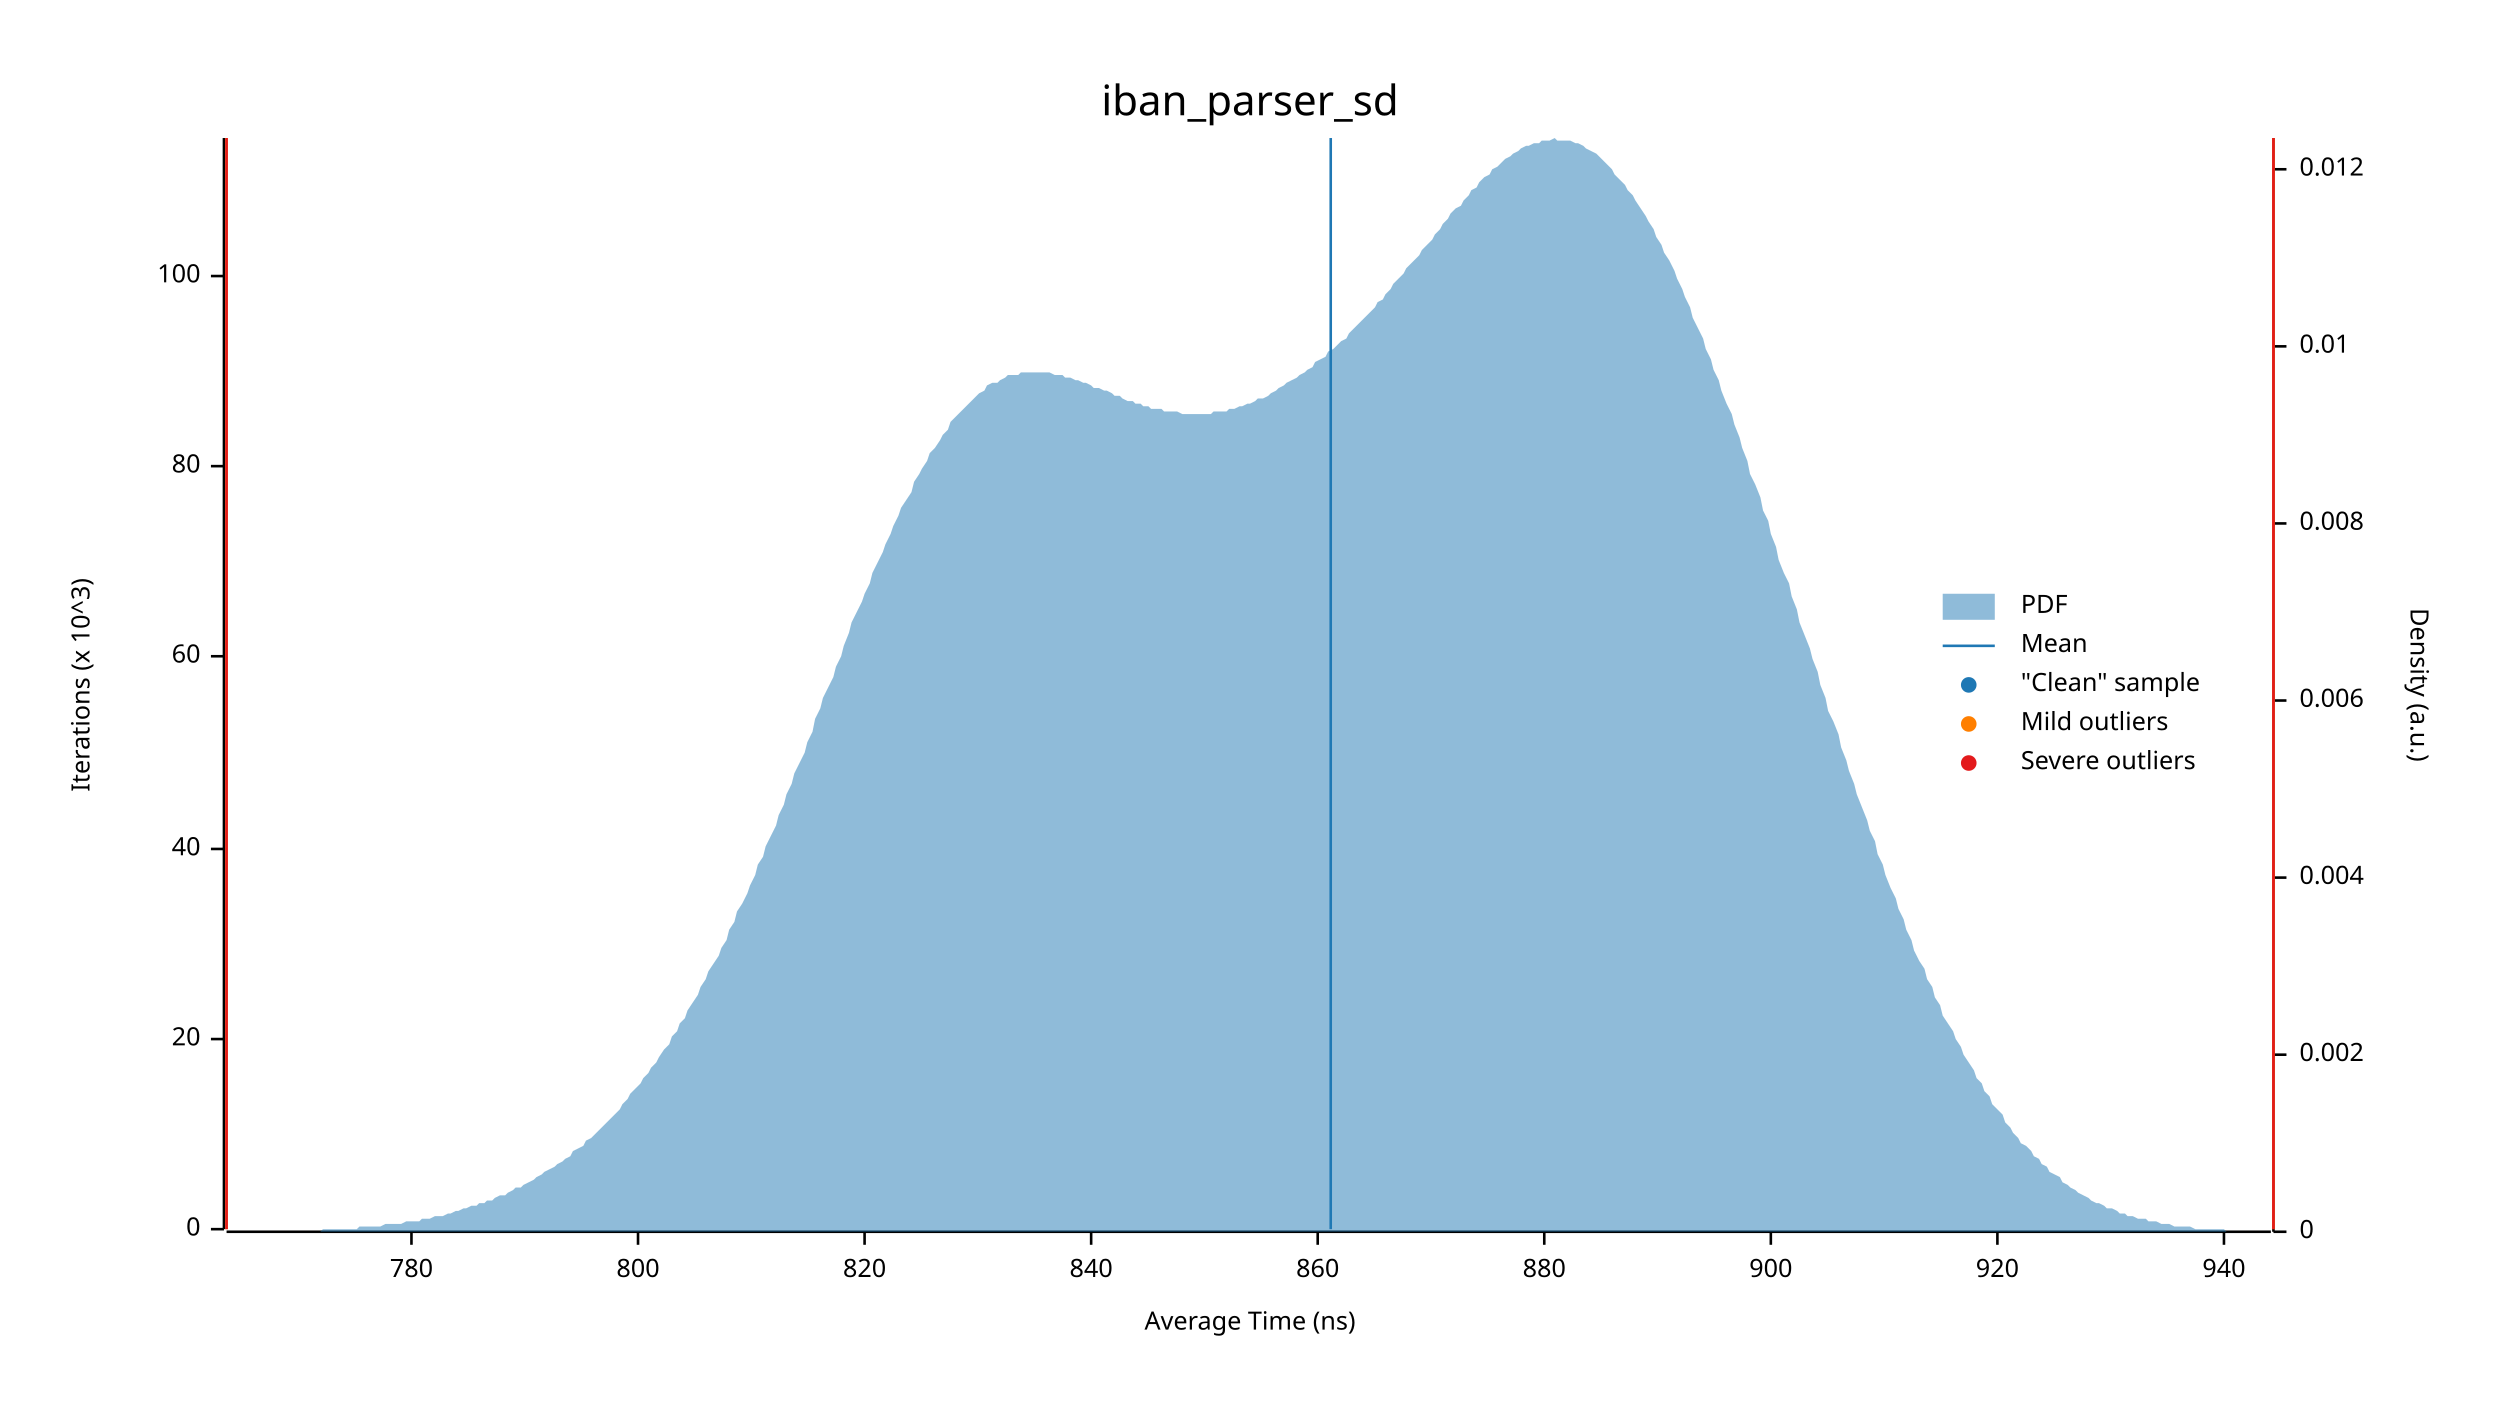
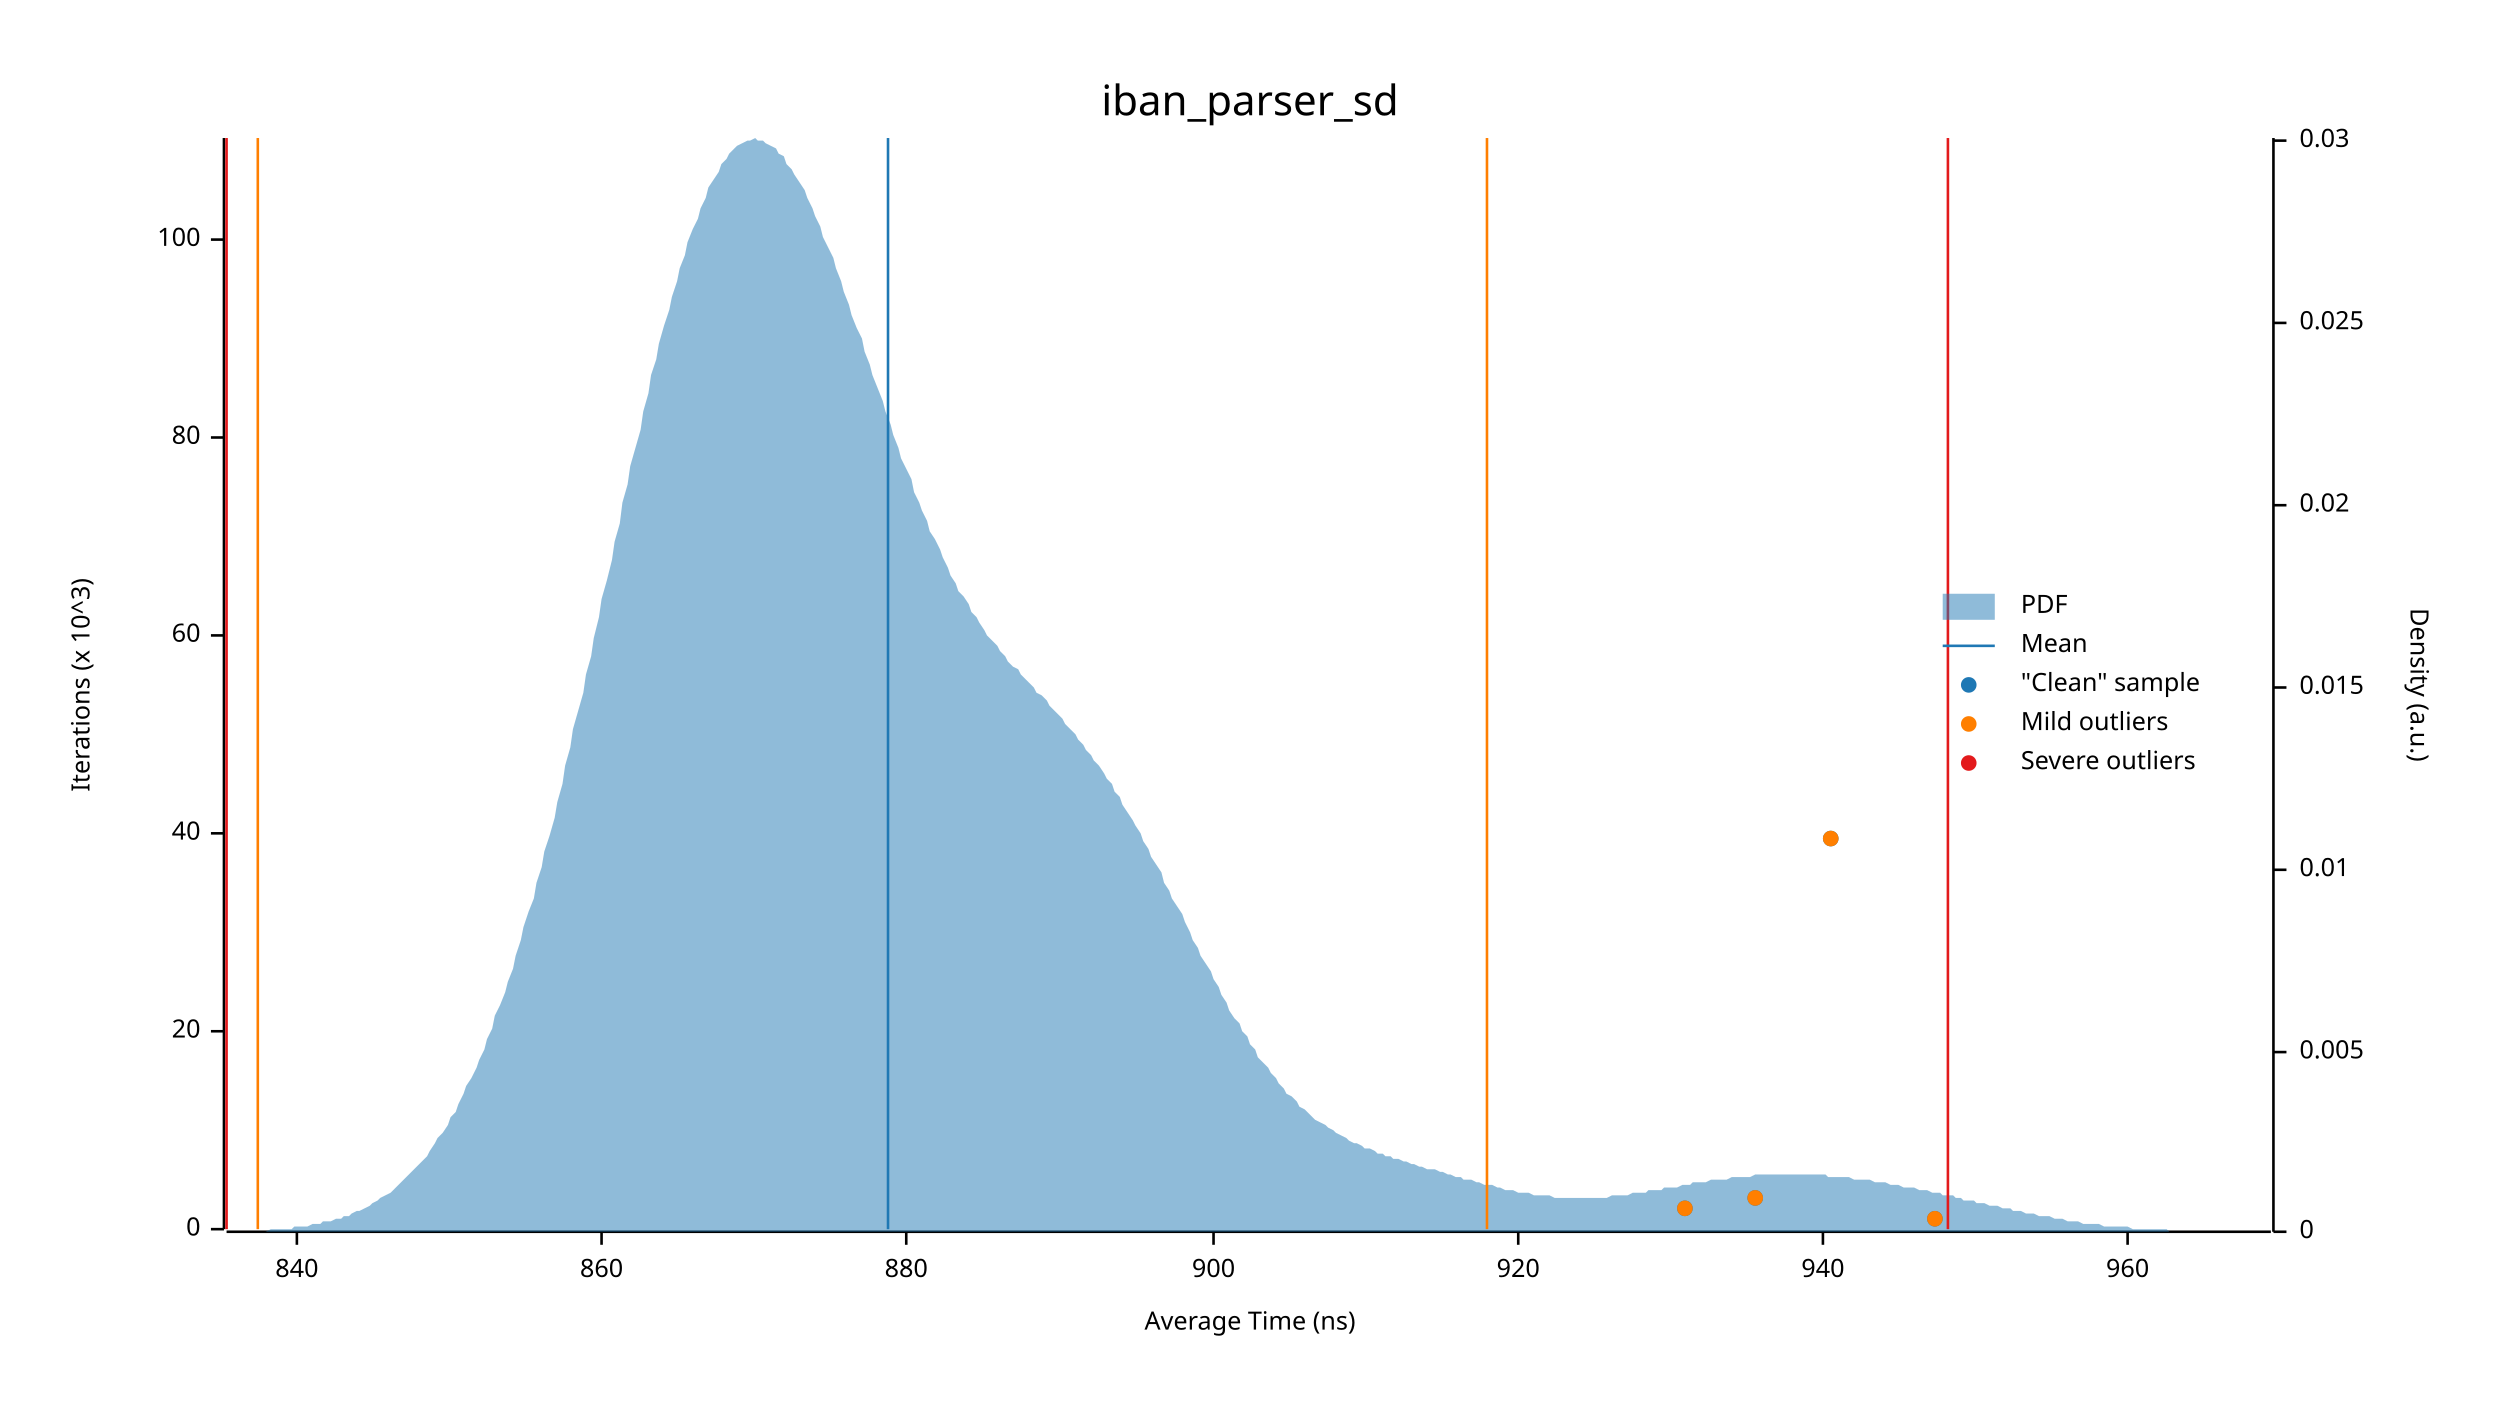
<svg xmlns="http://www.w3.org/2000/svg" width="960" height="540" viewBox="0 0 960 540">
  <text x="480" y="32" dy="0.76em" text-anchor="middle" font-family="sans-serif" font-size="16.129" opacity="1" fill="#000000">
iban_parser_sd
</text>
  <text x="27" y="263" dy="0.76em" text-anchor="middle" font-family="sans-serif" font-size="9.677" opacity="1" fill="#000000" transform="rotate(270, 27, 263)">
Iterations (x 10^3)
</text>
  <text x="480" y="513" dy="-0.5ex" text-anchor="middle" font-family="sans-serif" font-size="9.677" opacity="1" fill="#000000">
Average Time (ns)
</text>
  <polyline fill="none" opacity="1" stroke="#000000" stroke-width="1" points="86,53 86,472 " />
  <text x="77" y="472" dy="0.5ex" text-anchor="end" font-family="sans-serif" font-size="9.677" opacity="1" fill="#000000">
0
</text>
  <polyline fill="none" opacity="1" stroke="#000000" stroke-width="1" points="81,472 86,472 " />
-   <text x="77" y="399" dy="0.5ex" text-anchor="end" font-family="sans-serif" font-size="9.677" opacity="1" fill="#000000">
+   <text x="77" y="396" dy="0.5ex" text-anchor="end" font-family="sans-serif" font-size="9.677" opacity="1" fill="#000000">
20
</text>
-   <polyline fill="none" opacity="1" stroke="#000000" stroke-width="1" points="81,399 86,399 " />
-   <text x="77" y="326" dy="0.5ex" text-anchor="end" font-family="sans-serif" font-size="9.677" opacity="1" fill="#000000">
+   <polyline fill="none" opacity="1" stroke="#000000" stroke-width="1" points="81,396 86,396 " />
+   <text x="77" y="320" dy="0.5ex" text-anchor="end" font-family="sans-serif" font-size="9.677" opacity="1" fill="#000000">
40
</text>
-   <polyline fill="none" opacity="1" stroke="#000000" stroke-width="1" points="81,326 86,326 " />
-   <text x="77" y="252" dy="0.5ex" text-anchor="end" font-family="sans-serif" font-size="9.677" opacity="1" fill="#000000">
+   <polyline fill="none" opacity="1" stroke="#000000" stroke-width="1" points="81,320 86,320 " />
+   <text x="77" y="244" dy="0.5ex" text-anchor="end" font-family="sans-serif" font-size="9.677" opacity="1" fill="#000000">
60
</text>
-   <polyline fill="none" opacity="1" stroke="#000000" stroke-width="1" points="81,252 86,252 " />
-   <text x="77" y="179" dy="0.5ex" text-anchor="end" font-family="sans-serif" font-size="9.677" opacity="1" fill="#000000">
+   <polyline fill="none" opacity="1" stroke="#000000" stroke-width="1" points="81,244 86,244 " />
+   <text x="77" y="168" dy="0.5ex" text-anchor="end" font-family="sans-serif" font-size="9.677" opacity="1" fill="#000000">
80
</text>
-   <polyline fill="none" opacity="1" stroke="#000000" stroke-width="1" points="81,179 86,179 " />
-   <text x="77" y="106" dy="0.5ex" text-anchor="end" font-family="sans-serif" font-size="9.677" opacity="1" fill="#000000">
+   <polyline fill="none" opacity="1" stroke="#000000" stroke-width="1" points="81,168 86,168 " />
+   <text x="77" y="92" dy="0.5ex" text-anchor="end" font-family="sans-serif" font-size="9.677" opacity="1" fill="#000000">
100
</text>
-   <polyline fill="none" opacity="1" stroke="#000000" stroke-width="1" points="81,106 86,106 " />
+   <polyline fill="none" opacity="1" stroke="#000000" stroke-width="1" points="81,92 86,92 " />
  <polyline fill="none" opacity="1" stroke="#000000" stroke-width="1" points="87,473 872,473 " />
-   <text x="158" y="483" dy="0.76em" text-anchor="middle" font-family="sans-serif" font-size="9.677" opacity="1" fill="#000000">
- 780
- </text>
-   <polyline fill="none" opacity="1" stroke="#000000" stroke-width="1" points="158,473 158,478 " />
-   <text x="245" y="483" dy="0.76em" text-anchor="middle" font-family="sans-serif" font-size="9.677" opacity="1" fill="#000000">
- 800
- </text>
-   <polyline fill="none" opacity="1" stroke="#000000" stroke-width="1" points="245,473 245,478 " />
-   <text x="332" y="483" dy="0.76em" text-anchor="middle" font-family="sans-serif" font-size="9.677" opacity="1" fill="#000000">
- 820
- </text>
-   <polyline fill="none" opacity="1" stroke="#000000" stroke-width="1" points="332,473 332,478 " />
-   <text x="419" y="483" dy="0.76em" text-anchor="middle" font-family="sans-serif" font-size="9.677" opacity="1" fill="#000000">
+   <text x="114" y="483" dy="0.76em" text-anchor="middle" font-family="sans-serif" font-size="9.677" opacity="1" fill="#000000">
840
</text>
-   <polyline fill="none" opacity="1" stroke="#000000" stroke-width="1" points="419,473 419,478 " />
-   <text x="506" y="483" dy="0.76em" text-anchor="middle" font-family="sans-serif" font-size="9.677" opacity="1" fill="#000000">
+   <polyline fill="none" opacity="1" stroke="#000000" stroke-width="1" points="114,473 114,478 " />
+   <text x="231" y="483" dy="0.76em" text-anchor="middle" font-family="sans-serif" font-size="9.677" opacity="1" fill="#000000">
860
</text>
-   <polyline fill="none" opacity="1" stroke="#000000" stroke-width="1" points="506,473 506,478 " />
-   <text x="593" y="483" dy="0.76em" text-anchor="middle" font-family="sans-serif" font-size="9.677" opacity="1" fill="#000000">
+   <polyline fill="none" opacity="1" stroke="#000000" stroke-width="1" points="231,473 231,478 " />
+   <text x="348" y="483" dy="0.76em" text-anchor="middle" font-family="sans-serif" font-size="9.677" opacity="1" fill="#000000">
880
</text>
-   <polyline fill="none" opacity="1" stroke="#000000" stroke-width="1" points="593,473 593,478 " />
-   <text x="680" y="483" dy="0.76em" text-anchor="middle" font-family="sans-serif" font-size="9.677" opacity="1" fill="#000000">
+   <polyline fill="none" opacity="1" stroke="#000000" stroke-width="1" points="348,473 348,478 " />
+   <text x="466" y="483" dy="0.76em" text-anchor="middle" font-family="sans-serif" font-size="9.677" opacity="1" fill="#000000">
900
</text>
-   <polyline fill="none" opacity="1" stroke="#000000" stroke-width="1" points="680,473 680,478 " />
-   <text x="767" y="483" dy="0.76em" text-anchor="middle" font-family="sans-serif" font-size="9.677" opacity="1" fill="#000000">
+   <polyline fill="none" opacity="1" stroke="#000000" stroke-width="1" points="466,473 466,478 " />
+   <text x="583" y="483" dy="0.76em" text-anchor="middle" font-family="sans-serif" font-size="9.677" opacity="1" fill="#000000">
920
</text>
-   <polyline fill="none" opacity="1" stroke="#000000" stroke-width="1" points="767,473 767,478 " />
-   <text x="854" y="483" dy="0.76em" text-anchor="middle" font-family="sans-serif" font-size="9.677" opacity="1" fill="#000000">
+   <polyline fill="none" opacity="1" stroke="#000000" stroke-width="1" points="583,473 583,478 " />
+   <text x="700" y="483" dy="0.76em" text-anchor="middle" font-family="sans-serif" font-size="9.677" opacity="1" fill="#000000">
940
</text>
-   <polyline fill="none" opacity="1" stroke="#000000" stroke-width="1" points="854,473 854,478 " />
+   <polyline fill="none" opacity="1" stroke="#000000" stroke-width="1" points="700,473 700,478 " />
+   <text x="817" y="483" dy="0.76em" text-anchor="middle" font-family="sans-serif" font-size="9.677" opacity="1" fill="#000000">
+ 960
+ </text>
+   <polyline fill="none" opacity="1" stroke="#000000" stroke-width="1" points="817,473 817,478 " />
  <text x="933" y="263" dy="0.76em" text-anchor="middle" font-family="sans-serif" font-size="9.677" opacity="1" fill="#000000" transform="rotate(90, 933, 263)">
Density (a.u.)
</text>
  <polyline fill="none" opacity="1" stroke="#000000" stroke-width="1" points="873,53 873,473 " />
  <text x="883" y="473" dy="0.5ex" text-anchor="start" font-family="sans-serif" font-size="9.677" opacity="1" fill="#000000">
0
</text>
  <polyline fill="none" opacity="1" stroke="#000000" stroke-width="1" points="873,473 878,473 " />
-   <text x="883" y="405" dy="0.5ex" text-anchor="start" font-family="sans-serif" font-size="9.677" opacity="1" fill="#000000">
- 0.002
+   <text x="883" y="404" dy="0.5ex" text-anchor="start" font-family="sans-serif" font-size="9.677" opacity="1" fill="#000000">
+ 0.005
</text>
-   <polyline fill="none" opacity="1" stroke="#000000" stroke-width="1" points="873,405 878,405 " />
-   <text x="883" y="337" dy="0.5ex" text-anchor="start" font-family="sans-serif" font-size="9.677" opacity="1" fill="#000000">
- 0.004
- </text>
-   <polyline fill="none" opacity="1" stroke="#000000" stroke-width="1" points="873,337 878,337 " />
-   <text x="883" y="269" dy="0.5ex" text-anchor="start" font-family="sans-serif" font-size="9.677" opacity="1" fill="#000000">
- 0.006
- </text>
-   <polyline fill="none" opacity="1" stroke="#000000" stroke-width="1" points="873,269 878,269 " />
-   <text x="883" y="201" dy="0.5ex" text-anchor="start" font-family="sans-serif" font-size="9.677" opacity="1" fill="#000000">
- 0.008
- </text>
-   <polyline fill="none" opacity="1" stroke="#000000" stroke-width="1" points="873,201 878,201 " />
-   <text x="883" y="133" dy="0.5ex" text-anchor="start" font-family="sans-serif" font-size="9.677" opacity="1" fill="#000000">
+   <polyline fill="none" opacity="1" stroke="#000000" stroke-width="1" points="873,404 878,404 " />
+   <text x="883" y="334" dy="0.5ex" text-anchor="start" font-family="sans-serif" font-size="9.677" opacity="1" fill="#000000">
0.01
</text>
-   <polyline fill="none" opacity="1" stroke="#000000" stroke-width="1" points="873,133 878,133 " />
-   <text x="883" y="65" dy="0.5ex" text-anchor="start" font-family="sans-serif" font-size="9.677" opacity="1" fill="#000000">
- 0.012
+   <polyline fill="none" opacity="1" stroke="#000000" stroke-width="1" points="873,334 878,334 " />
+   <text x="883" y="264" dy="0.5ex" text-anchor="start" font-family="sans-serif" font-size="9.677" opacity="1" fill="#000000">
+ 0.015
</text>
-   <polyline fill="none" opacity="1" stroke="#000000" stroke-width="1" points="873,65 878,65 " />
-   <polygon opacity="0.5" fill="#1F78B4" points="87,473 88,473 90,473 91,473 93,473 94,473 96,473 98,473 99,473 101,473 102,473 104,473 105,473 107,473 109,473 110,473 112,473 113,473 115,473 116,473 118,473 120,473 121,473 123,473 124,472 126,472 127,472 129,472 131,472 132,472 134,472 135,472 137,472 138,471 140,471 142,471 143,471 145,471 146,471 148,470 150,470 151,470 153,470 154,470 156,469 157,469 159,469 161,469 162,468 164,468 165,468 167,467 168,467 170,467 172,466 173,466 175,465 176,465 178,464 179,464 181,463 183,463 184,462 186,462 187,461 189,461 190,460 192,459 194,459 195,458 197,457 198,456 200,456 201,455 203,454 205,453 206,452 208,451 209,450 211,449 213,448 214,447 216,446 217,445 219,444 220,442 222,441 224,440 225,438 227,437 228,436 230,434 231,433 233,431 235,429 236,428 238,426 239,424 241,422 242,420 244,418 246,416 247,414 249,412 250,410 252,408 253,406 255,403 257,401 258,398 260,396 261,393 263,391 264,388 266,385 268,382 269,379 271,376 272,373 274,370 276,367 277,364 279,361 280,357 282,354 283,350 285,347 287,343 288,340 290,336 291,332 293,329 294,325 296,321 298,317 299,313 301,309 302,305 304,301 305,297 307,293 309,289 310,285 312,281 313,276 315,272 316,268 318,264 320,260 321,256 323,252 324,248 326,243 327,239 329,235 331,231 332,228 334,224 335,220 337,216 339,212 340,209 342,205 343,202 345,198 346,195 348,192 350,189 351,185 353,182 354,180 356,177 357,174 359,172 361,169 362,167 364,165 365,162 367,160 368,159 370,157 372,155 373,154 375,152 376,151 378,150 379,148 381,147 383,147 384,146 386,145 387,144 389,144 391,144 392,143 394,143 395,143 397,143 398,143 400,143 402,143 403,143 405,144 406,144 408,144 409,145 411,145 413,146 414,146 416,147 417,147 419,148 420,149 422,149 424,150 425,150 427,151 428,152 430,152 431,153 433,154 435,154 436,155 438,155 439,156 441,156 442,157 444,157 446,157 447,158 449,158 450,158 452,158 454,159 455,159 457,159 458,159 460,159 461,159 463,159 465,159 466,158 468,158 469,158 471,158 472,157 474,157 476,156 477,156 479,155 480,155 482,154 483,153 485,153 487,152 488,151 490,150 491,149 493,148 494,147 496,146 498,145 499,144 501,143 502,142 504,141 505,139 507,138 509,137 510,135 512,134 513,133 515,131 517,130 518,128 520,126 521,125 523,123 524,122 526,120 528,118 529,116 531,115 532,113 534,111 535,109 537,107 539,105 540,103 542,101 543,100 545,98 546,96 548,94 550,92 551,90 553,88 554,86 556,84 557,82 559,80 561,79 562,77 564,75 565,73 567,72 568,70 570,68 572,67 573,65 575,64 576,63 578,61 580,60 581,59 583,58 584,57 586,56 587,56 589,55 591,55 592,54 594,54 595,54 597,53 598,54 600,54 602,54 603,54 605,55 606,55 608,56 609,57 611,58 613,59 614,60 616,62 617,63 619,65 620,67 622,69 624,71 625,73 627,75 628,77 630,80 632,83 633,85 635,88 636,91 638,94 639,97 641,100 643,104 644,107 646,111 647,114 649,118 650,122 652,126 654,130 655,134 657,138 658,142 660,146 661,150 663,155 665,159 666,163 668,168 669,172 671,177 672,182 674,186 676,191 677,196 679,200 680,205 682,210 683,215 685,220 687,224 688,229 690,234 691,239 693,244 695,249 696,253 698,258 699,263 701,268 702,273 704,277 706,282 707,287 709,292 710,296 712,301 713,305 715,310 717,315 718,319 720,323 721,328 723,332 724,336 726,341 728,345 729,349 731,353 732,357 734,361 735,365 737,369 739,372 740,376 742,379 743,383 745,386 746,390 748,393 750,396 751,399 753,402 754,405 756,408 758,411 759,414 761,416 762,419 764,421 765,424 767,426 769,428 770,431 772,433 773,435 775,437 776,439 778,440 780,442 781,444 783,445 784,447 786,448 787,450 789,451 791,452 792,454 794,455 795,456 797,457 798,458 800,459 802,460 803,461 805,462 806,462 808,463 809,464 811,464 813,465 814,466 816,466 817,467 819,467 821,468 822,468 824,468 825,469 827,469 828,469 830,470 832,470 833,470 835,471 836,471 838,471 839,471 841,471 843,472 844,472 846,472 847,472 849,472 850,472 852,472 854,472 855,473 857,473 858,473 860,473 861,473 863,473 865,473 866,473 868,473 869,473 871,473 873,473 873,473 87,473 " />
-   <polyline fill="none" opacity="1" stroke="#1F78B4" stroke-width="1" points="511,472 511,53 " />
-   <polyline fill="none" opacity="1" stroke="#FF7F00" stroke-width="1" points="87,472 87,53 " />
-   <polyline fill="none" opacity="1" stroke="#FF7F00" stroke-width="1" points="873,472 873,53 " />
+   <polyline fill="none" opacity="1" stroke="#000000" stroke-width="1" points="873,264 878,264 " />
+   <text x="883" y="194" dy="0.5ex" text-anchor="start" font-family="sans-serif" font-size="9.677" opacity="1" fill="#000000">
+ 0.02
+ </text>
+   <polyline fill="none" opacity="1" stroke="#000000" stroke-width="1" points="873,194 878,194 " />
+   <text x="883" y="124" dy="0.5ex" text-anchor="start" font-family="sans-serif" font-size="9.677" opacity="1" fill="#000000">
+ 0.025
+ </text>
+   <polyline fill="none" opacity="1" stroke="#000000" stroke-width="1" points="873,124 878,124 " />
+   <text x="883" y="54" dy="0.5ex" text-anchor="start" font-family="sans-serif" font-size="9.677" opacity="1" fill="#000000">
+ 0.03
+ </text>
+   <polyline fill="none" opacity="1" stroke="#000000" stroke-width="1" points="873,54 878,54 " />
+   <polygon opacity="0.5" fill="#1F78B4" points="87,473 88,473 90,473 91,473 93,473 94,473 96,473 98,473 99,473 101,473 102,473 104,472 105,472 107,472 109,472 110,472 112,472 113,471 115,471 116,471 118,471 120,470 121,470 123,470 124,469 126,469 127,469 129,468 131,468 132,467 134,467 135,466 137,465 138,465 140,464 142,463 143,462 145,461 146,460 148,459 150,458 151,457 153,455 154,454 156,452 157,451 159,449 161,447 162,446 164,444 165,442 167,439 168,437 170,435 172,432 173,429 175,427 176,424 178,420 179,417 181,414 183,410 184,407 186,403 187,399 189,395 190,390 192,386 194,381 195,377 197,372 198,367 200,361 201,356 203,350 205,345 206,339 208,333 209,327 211,321 213,314 214,308 216,301 217,294 219,287 220,280 222,273 224,266 225,259 227,252 228,245 230,237 231,230 233,223 235,215 236,208 238,201 239,193 241,186 242,179 244,172 246,165 247,158 249,151 250,144 252,138 253,132 255,125 257,119 258,114 260,108 261,103 263,98 264,93 266,88 268,84 269,80 271,76 272,72 274,69 276,66 277,63 279,61 280,59 282,57 283,56 285,55 287,54 288,54 290,53 291,54 293,54 294,55 296,56 298,57 299,59 301,60 302,63 304,65 305,67 307,70 309,73 310,76 312,80 313,83 315,87 316,91 318,95 320,99 321,103 323,108 324,112 326,117 327,121 329,126 331,130 332,135 334,140 335,144 337,149 339,154 340,158 342,163 343,167 345,172 346,176 348,180 350,184 351,189 353,193 354,196 356,200 357,204 359,207 361,211 362,214 364,218 365,221 367,224 368,227 370,229 372,232 373,235 375,237 376,239 378,242 379,244 381,246 383,248 384,250 386,252 387,254 389,256 391,257 392,259 394,261 395,262 397,264 398,266 400,267 402,269 403,271 405,273 406,274 408,276 409,278 411,280 413,282 414,284 416,286 417,288 419,290 420,292 422,294 424,297 425,299 427,301 428,304 430,306 431,309 433,312 435,315 436,317 438,320 439,323 441,326 442,329 444,332 446,335 447,339 449,342 450,345 452,348 454,351 455,354 457,358 458,361 460,364 461,367 463,370 465,373 466,376 468,379 469,382 471,385 472,388 474,391 476,393 477,396 479,398 480,401 482,403 483,406 485,408 487,410 488,412 490,414 491,416 493,418 494,420 496,421 498,423 499,425 501,426 502,427 504,429 505,430 507,431 509,432 510,433 512,434 513,435 515,436 517,437 518,438 520,439 521,439 523,440 524,441 526,441 528,442 529,443 531,443 532,444 534,444 535,445 537,445 539,446 540,446 542,447 543,447 545,448 546,448 548,449 550,449 551,449 553,450 554,450 556,451 557,451 559,452 561,452 562,453 564,453 565,453 567,454 568,454 570,455 572,455 573,455 575,456 576,456 578,457 580,457 581,457 583,458 584,458 586,458 587,458 589,459 591,459 592,459 594,459 595,459 597,460 598,460 600,460 602,460 603,460 605,460 606,460 608,460 609,460 611,460 613,460 614,460 616,460 617,460 619,459 620,459 622,459 624,459 625,459 627,458 628,458 630,458 632,458 633,457 635,457 636,457 638,457 639,456 641,456 643,456 644,456 646,455 647,455 649,455 650,454 652,454 654,454 655,454 657,453 658,453 660,453 661,453 663,453 665,452 666,452 668,452 669,452 671,452 672,452 674,451 676,451 677,451 679,451 680,451 682,451 683,451 685,451 687,451 688,451 690,451 691,451 693,451 695,451 696,451 698,451 699,451 701,451 702,452 704,452 706,452 707,452 709,452 710,452 712,453 713,453 715,453 717,453 718,453 720,454 721,454 723,454 724,454 726,455 728,455 729,455 731,456 732,456 734,456 735,456 737,457 739,457 740,457 742,458 743,458 745,458 746,459 748,459 750,459 751,460 753,460 754,461 756,461 758,461 759,462 761,462 762,462 764,463 765,463 767,463 769,464 770,464 772,464 773,465 775,465 776,465 778,466 780,466 781,466 783,467 784,467 786,467 787,467 789,468 791,468 792,468 794,469 795,469 797,469 798,469 800,470 802,470 803,470 805,470 806,470 808,471 809,471 811,471 813,471 814,471 816,471 817,471 819,472 821,472 822,472 824,472 825,472 827,472 828,472 830,472 832,472 833,473 835,473 836,473 838,473 839,473 841,473 843,473 844,473 846,473 847,473 849,473 850,473 852,473 854,473 855,473 857,473 858,473 860,473 861,473 863,473 865,473 866,473 868,473 869,473 871,473 873,473 873,473 87,473 " />
+   <polyline fill="none" opacity="1" stroke="#1F78B4" stroke-width="1" points="341,472 341,53 " />
+   <polyline fill="none" opacity="1" stroke="#FF7F00" stroke-width="1" points="99,472 99,53 " />
+   <polyline fill="none" opacity="1" stroke="#FF7F00" stroke-width="1" points="571,472 571,53 " />
  <polyline fill="none" opacity="1" stroke="#E31A1C" stroke-width="1" points="87,472 87,53 " />
-   <polyline fill="none" opacity="1" stroke="#E31A1C" stroke-width="1" points="873,472 873,53 " />
+   <polyline fill="none" opacity="1" stroke="#E31A1C" stroke-width="1" points="748,472 748,53 " />
+   <circle cx="743" cy="468" r="3" opacity="1" fill="#1F78B4" stroke="none" stroke-width="1" />
+   <circle cx="647" cy="464" r="3" opacity="1" fill="#1F78B4" stroke="none" stroke-width="1" />
+   <circle cx="674" cy="460" r="3" opacity="1" fill="#1F78B4" stroke="none" stroke-width="1" />
+   <circle cx="703" cy="322" r="3" opacity="1" fill="#1F78B4" stroke="none" stroke-width="1" />
+   <circle cx="743" cy="468" r="3" opacity="1" fill="#FF7F00" stroke="none" stroke-width="1" />
+   <circle cx="647" cy="464" r="3" opacity="1" fill="#FF7F00" stroke="none" stroke-width="1" />
+   <circle cx="674" cy="460" r="3" opacity="1" fill="#FF7F00" stroke="none" stroke-width="1" />
+   <circle cx="703" cy="322" r="3" opacity="1" fill="#FF7F00" stroke="none" stroke-width="1" />
  <text x="776" y="228" dy="0.76em" text-anchor="start" font-family="sans-serif" font-size="9.677" opacity="1" fill="#000000">
PDF
</text>
  <text x="776" y="243" dy="0.76em" text-anchor="start" font-family="sans-serif" font-size="9.677" opacity="1" fill="#000000">
Mean
</text>
  <text x="776" y="258" dy="0.76em" text-anchor="start" font-family="sans-serif" font-size="9.677" opacity="1" fill="#000000">
"Clean" sample
</text>
  <text x="776" y="273" dy="0.76em" text-anchor="start" font-family="sans-serif" font-size="9.677" opacity="1" fill="#000000">
Mild outliers
</text>
  <text x="776" y="288" dy="0.76em" text-anchor="start" font-family="sans-serif" font-size="9.677" opacity="1" fill="#000000">
Severe outliers
</text>
  <rect x="746" y="228" width="20" height="10" opacity="0.5" fill="#1F78B4" stroke="none" />
  <polyline fill="none" opacity="1" stroke="#1F78B4" stroke-width="1" points="746,248 766,248 " />
  <circle cx="756" cy="263" r="3" opacity="1" fill="#1F78B4" stroke="none" stroke-width="1" />
  <circle cx="756" cy="278" r="3" opacity="1" fill="#FF7F00" stroke="none" stroke-width="1" />
  <circle cx="756" cy="293" r="3" opacity="1" fill="#E31A1C" stroke="none" stroke-width="1" />
</svg>
